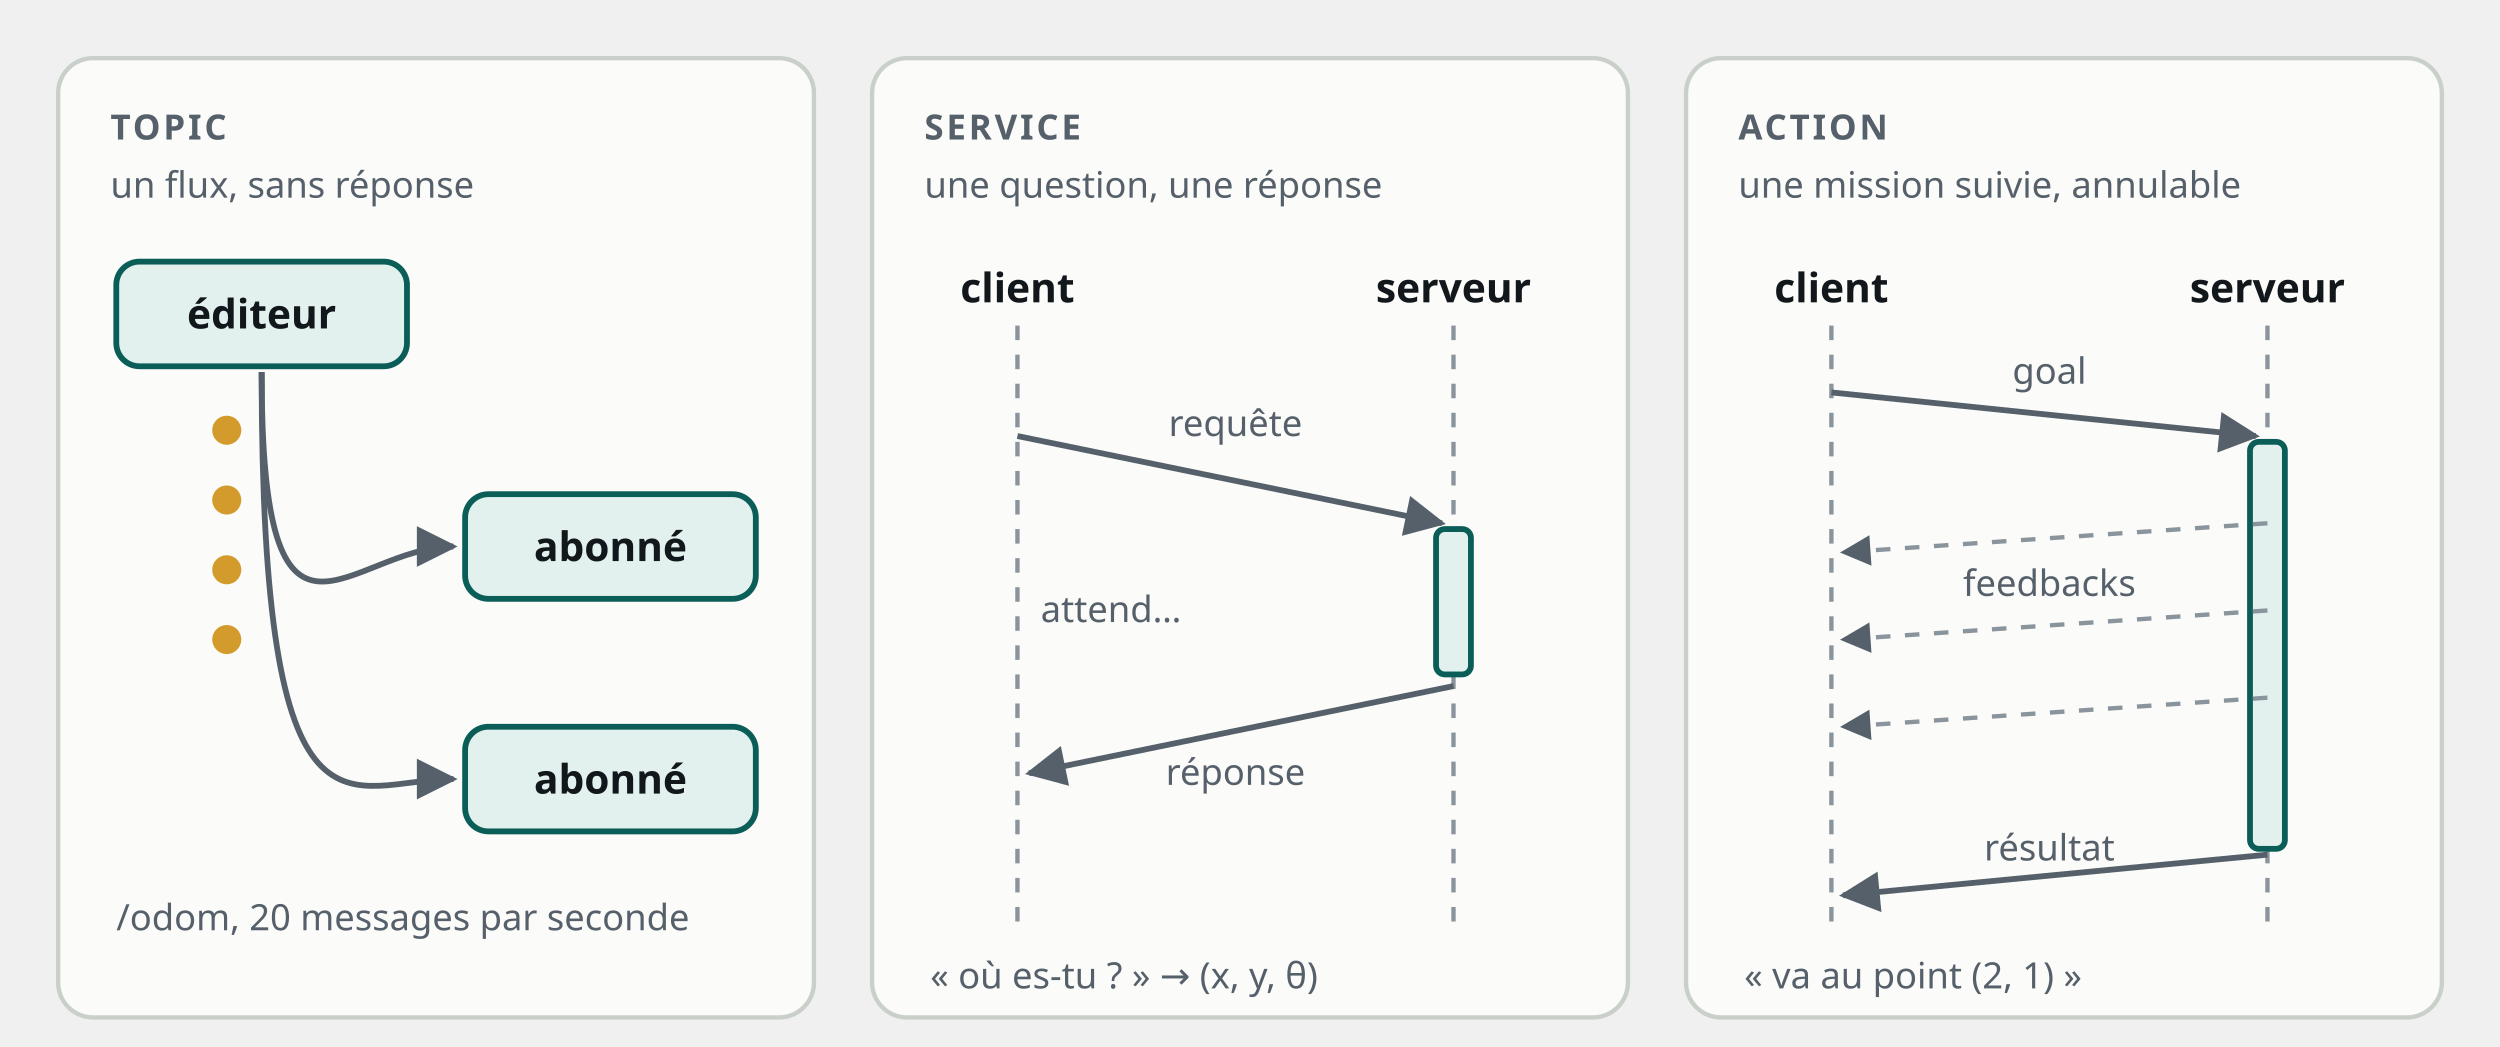
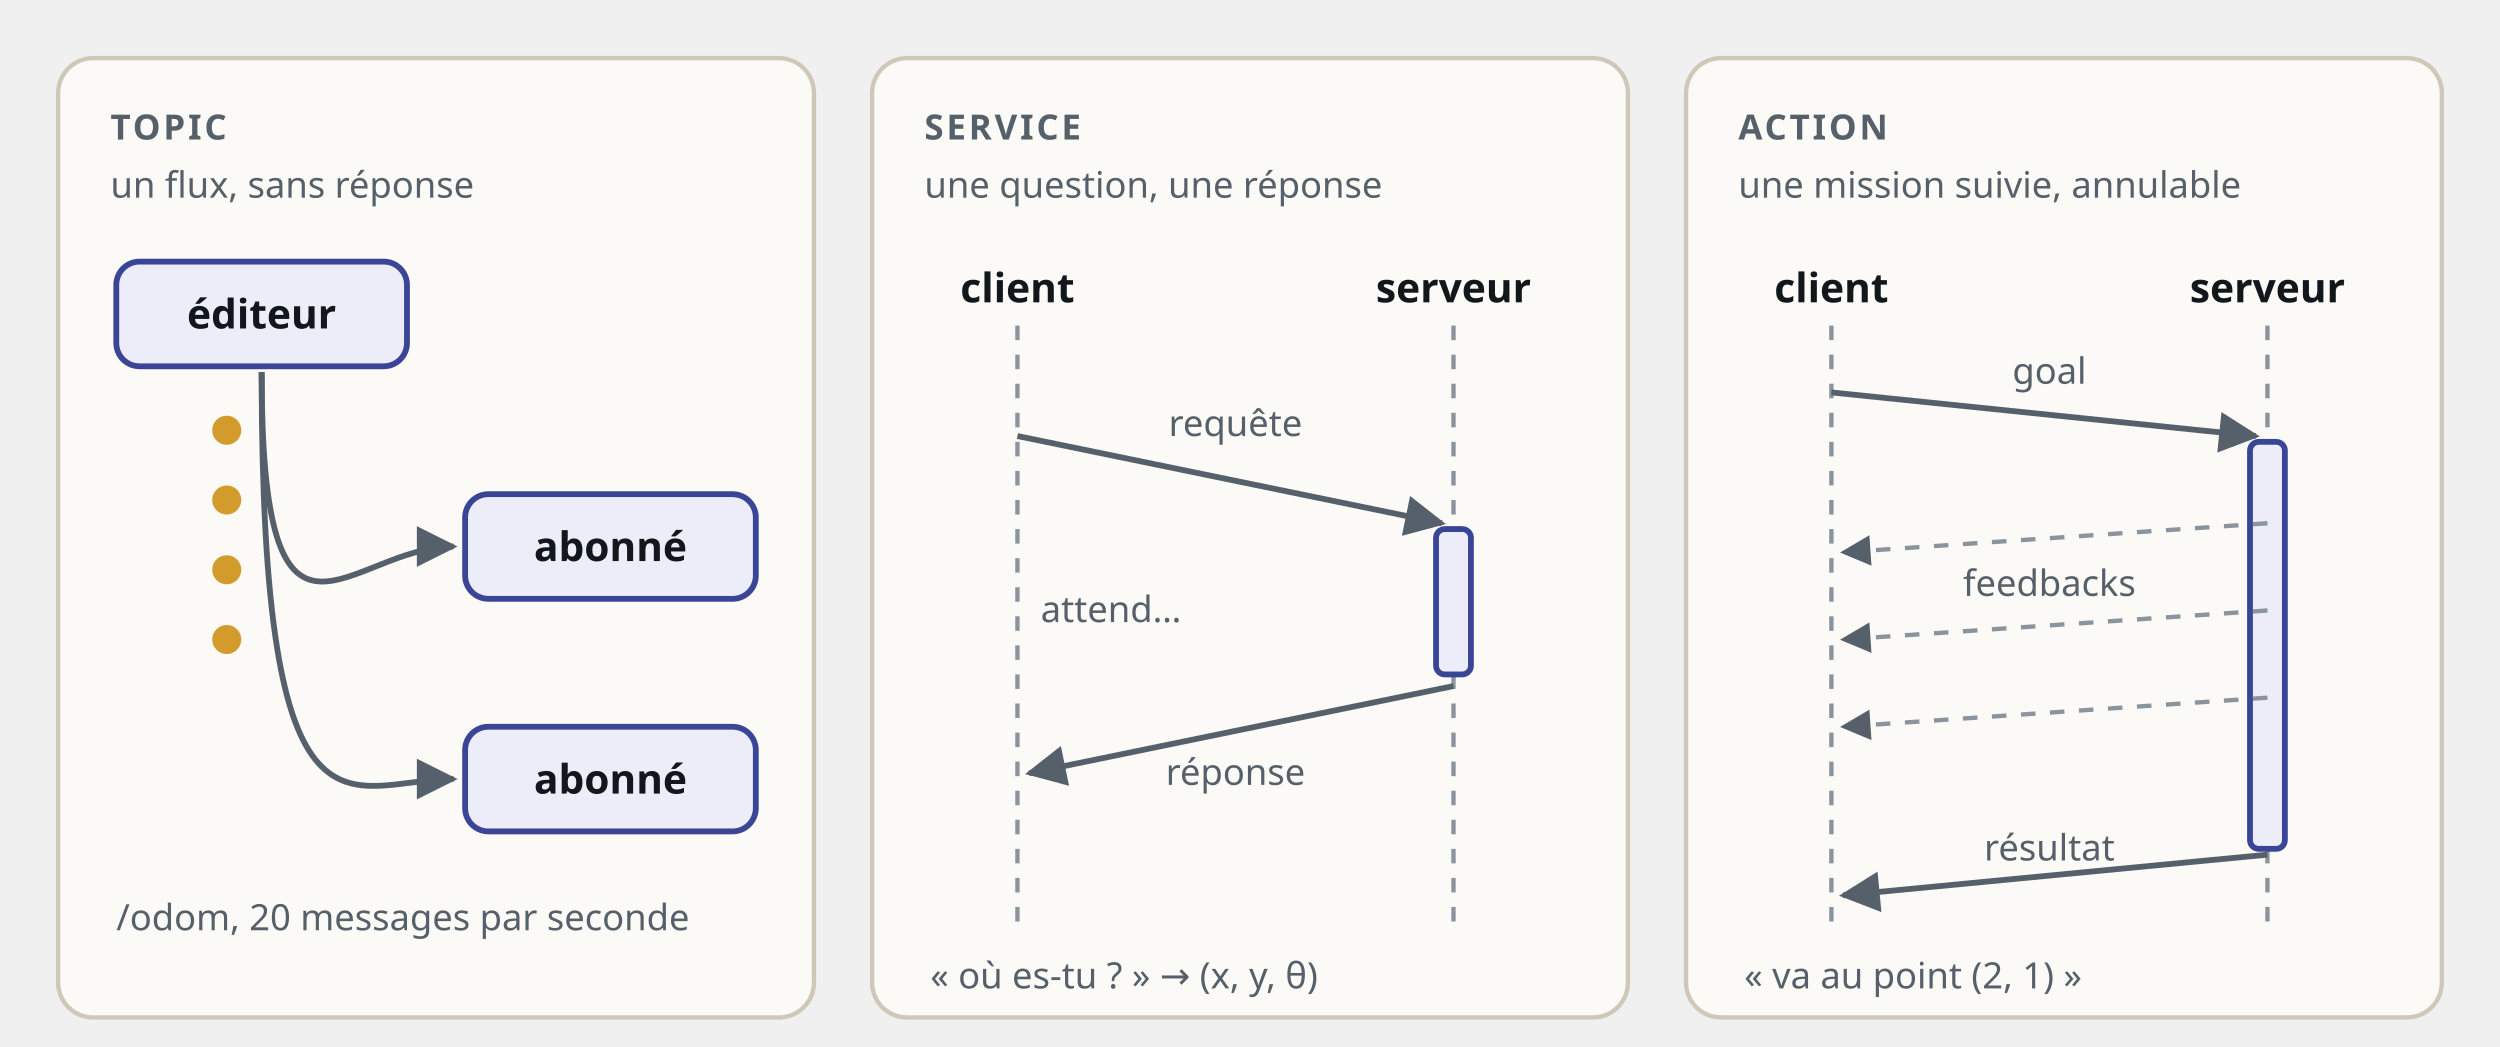
<svg xmlns="http://www.w3.org/2000/svg" viewBox="0 0 860 360" role="img" aria-labelledby="t d">
  <style>
- .fond { fill: #fbfbf9; stroke: #c9cfc9; stroke-width: 1.5; }
- .grille { stroke: #e7eae6; stroke-width: 1; }
- .boite { fill: #ffffff; stroke: #c9cfc9; stroke-width: 1.5; }
- .calcul { fill: #e3f1ee; stroke: #0b5e57; stroke-width: 2; }
+ .fond { fill: #fbfaf6; stroke: #cfc8b8; stroke-width: 1.5; }
+ .grille { stroke: #ece8de; stroke-width: 1; }
+ .boite { fill: #ffffff; stroke: #cfc8b8; stroke-width: 1.5; }
+ .calcul { fill: #ecedf9; stroke: #3b4596; stroke-width: 2; }
.capteur { fill: #fff8e8; stroke: #d39a2c; stroke-width: 2; }
.actionneur { fill: #eef1f5; stroke: #56606a; stroke-width: 2; }
- .robot { fill: #e3f1ee; stroke: #0b5e57; stroke-width: 2; }
+ .robot { fill: #ecedf9; stroke: #3b4596; stroke-width: 2; }
.roue { fill: #12171c; }
.roulette { fill: #ffffff; stroke: #12171c; stroke-width: 1.5; }
- .nez { fill: #0b5e57; }
+ .nez { fill: #3b4596; }
.ax-x { stroke: #d64545; stroke-width: 3; fill: none; } .ax-y { stroke: #2f9e44; stroke-width: 3; fill: none; }
.px { fill: #d64545; } .py { fill: #2f9e44; }
.trait { stroke: #56606a; stroke-width: 2; fill: none; }
.tirets { stroke: #8a949c; stroke-width: 1.5; stroke-dasharray: 5 5; fill: none; }
.trajet { stroke: #d39a2c; stroke-width: 3; fill: none; stroke-linecap: round; }
.trajet-pointe { fill: #d39a2c; }
- .vitesse { stroke: #0b5e57; stroke-width: 3; fill: none; }
- .vitesse-pointe { fill: #0b5e57; }
+ .vitesse { stroke: #3b4596; stroke-width: 3; fill: none; }
+ .vitesse-pointe { fill: #3b4596; }
.pointe { fill: #56606a; }
.cir { fill: #d39a2c; }
.t { fill: #12171c; font: 400 14px "IBM Plex Sans", system-ui, sans-serif; }
.t-gras { fill: #12171c; font: 600 14px "IBM Plex Sans", system-ui, sans-serif; }
.t-titre { fill: #12171c; font: 600 16px "IBM Plex Sans", system-ui, sans-serif; }
.t-petit { fill: #56606a; font: 400 12.5px "IBM Plex Sans", system-ui, sans-serif; }
.t-sur { fill: #56606a; font: 600 12px "IBM Plex Sans", system-ui, sans-serif; letter-spacing: 0.08em; }
.t-math { fill: #12171c; font: italic 500 15px "IBM Plex Serif", Georgia, serif; }
.t-code { fill: #12171c; font: 500 13px "JetBrains Mono", "DejaVu Sans Mono", monospace; }
- .t-accent { fill: #0b5e57; font: 600 13px "IBM Plex Sans", system-ui, sans-serif; }
+ .t-accent { fill: #3b4596; font: 600 13px "IBM Plex Sans", system-ui, sans-serif; }
.t-ambre { fill: #8a5d10; font: 600 13px "IBM Plex Sans", system-ui, sans-serif; }
.t-x { fill: #d64545; font: 600 13px "JetBrains Mono", monospace; } .t-y { fill: #2f9e44; font: 600 13px "JetBrains Mono", monospace; }
- .badge { fill: #0b5e57; } .t-badge { fill: #ffffff; font: 600 12px "IBM Plex Sans", system-ui, sans-serif; }
- .sep { stroke: #e2e5e1; stroke-width: 1.5; }
+ .badge { fill: #3b4596; } .t-badge { fill: #ffffff; font: 600 12px "IBM Plex Sans", system-ui, sans-serif; }
+ .sep { stroke: #e7e2d6; stroke-width: 1.5; }
@media (prefers-color-scheme: dark) {
-   .fond { fill: #0f161d; stroke: #34424f; } .grille { stroke: #1b2630; }
-   .boite { fill: #121a22; stroke: #34424f; }
-   .calcul, .robot { fill: #12302d; stroke: #4fb3a7; }
+   .fond { fill: #101114; stroke: #3a3b42; } .grille { stroke: #1f2026; }
+   .boite { fill: #16171b; stroke: #3a3b42; }
+   .calcul, .robot { fill: #1d2140; stroke: #9aa4f0; }
  .capteur { fill: #2a2212; stroke: #f2b544; }
-   .actionneur { fill: #1a222b; stroke: #8a99a8; }
-   .roue { fill: #c9d3dc; } .roulette { fill: #121a22; stroke: #c9d3dc; } .nez { fill: #4fb3a7; }
+   .actionneur { fill: #1c1d22; stroke: #9a9aa3; }
+   .roue { fill: #c9c9cf; } .roulette { fill: #16171b; stroke: #c9c9cf; } .nez { fill: #9aa4f0; }
  .ax-x { stroke: #ff6b6b; } .ax-y { stroke: #51cf66; } .px, .t-x { fill: #ff6b6b; } .py, .t-y { fill: #51cf66; }
-   .trait { stroke: #8a99a8; } .tirets { stroke: #5d6b78; } .pointe { fill: #8a99a8; }
+   .trait { stroke: #9a9aa3; } .tirets { stroke: #62636b; } .pointe { fill: #9a9aa3; }
  .trajet { stroke: #f2b544; } .trajet-pointe, .cir { fill: #f2b544; }
-   .vitesse { stroke: #4fb3a7; } .vitesse-pointe { fill: #4fb3a7; }
-   .t, .t-gras, .t-titre, .t-math, .t-code { fill: #e3e8ee; }
-   .t-petit, .t-sur { fill: #8a99a8; } .t-accent { fill: #4fb3a7; } .t-ambre { fill: #f2b544; }
-   .badge { fill: #4fb3a7; } .t-badge { fill: #0b1015; } .sep { stroke: #22303c; }
+   .vitesse { stroke: #9aa4f0; } .vitesse-pointe { fill: #9aa4f0; }
+   .t, .t-gras, .t-titre, .t-math, .t-code { fill: #f4f1ea; }
+   .t-petit, .t-sur { fill: #9a9aa3; } .t-accent { fill: #9aa4f0; } .t-ambre { fill: #f2b544; }
+   .badge { fill: #9aa4f0; } .t-badge { fill: #0b0b0d; } .sep { stroke: #26272d; }
}
</style>
  <defs>
    <marker id="m-trait" viewBox="0 0 10 10" refX="9" refY="5" markerWidth="7" markerHeight="7" orient="auto-start-reverse">
      <path class="pointe" d="M0 0 L10 5 L0 10 z" />
    </marker>
    <marker id="m-trajet" viewBox="0 0 10 10" refX="8" refY="5" markerWidth="6" markerHeight="6" orient="auto">
      <path class="trajet-pointe" d="M0 0 L10 5 L0 10 z" />
    </marker>
    <marker id="m-vitesse" viewBox="0 0 10 10" refX="8" refY="5" markerWidth="6" markerHeight="6" orient="auto">
      <path class="vitesse-pointe" d="M0 0 L10 5 L0 10 z" />
    </marker>
    <marker id="m-x" viewBox="0 0 10 10" refX="8" refY="5" markerWidth="5" markerHeight="5" orient="auto">
      <path class="px" d="M0 0 L10 5 L0 10 z" />
    </marker>
    <marker id="m-y" viewBox="0 0 10 10" refX="8" refY="5" markerWidth="5" markerHeight="5" orient="auto">
      <path class="py" d="M0 0 L10 5 L0 10 z" />
    </marker>
  </defs>
  <rect class="fond" x="20.0" y="20.0" width="260.0" height="330.0" rx="12" />
  <text class="t-sur" x="38.0" y="48.0" text-anchor="start">TOPIC</text>
  <text class="t-petit" x="38.0" y="68.0" text-anchor="start">un flux, sans réponse</text>
  <rect class="fond" x="300.0" y="20.0" width="260.0" height="330.0" rx="12" />
  <text class="t-sur" x="318.0" y="48.0" text-anchor="start">SERVICE</text>
  <text class="t-petit" x="318.0" y="68.0" text-anchor="start">une question, une réponse</text>
  <rect class="fond" x="580.0" y="20.0" width="260.0" height="330.0" rx="12" />
  <text class="t-sur" x="598.0" y="48.0" text-anchor="start">ACTION</text>
  <text class="t-petit" x="598.0" y="68.0" text-anchor="start">une mission suivie, annulable</text>
  <rect class="calcul" x="40.0" y="90.0" width="100.0" height="36.0" rx="8" />
  <text class="t-gras" x="90.0" y="113.0" text-anchor="middle">éditeur</text>
  <rect class="calcul" x="160.0" y="170.0" width="100.0" height="36.0" rx="8" />
  <text class="t-gras" x="210.0" y="193.0" text-anchor="middle">abonné</text>
  <rect class="calcul" x="160.0" y="250.0" width="100.0" height="36.0" rx="8" />
  <text class="t-gras" x="210.0" y="273.0" text-anchor="middle">abonné</text>
  <circle class="cir" cx="78" cy="148" r="5" />
  <circle class="cir" cx="78" cy="172" r="5" />
  <circle class="cir" cx="78" cy="196" r="5" />
  <circle class="cir" cx="78" cy="220" r="5" />
  <path class="trait" d="M90 128 C 90 240, 120 188, 156 188" marker-end="url(#m-trait)" />
  <path class="trait" d="M90 128 C 90 300, 120 268, 156 268" marker-end="url(#m-trait)" />
  <text class="t-petit" x="40.0" y="320.0" text-anchor="start">/odom, 20 messages par seconde</text>
  <text class="t-gras" x="350.0" y="104.0" text-anchor="middle">client</text>
  <text class="t-gras" x="500.0" y="104.0" text-anchor="middle">serveur</text>
  <line class="tirets" x1="350.0" y1="112.0" x2="350.0" y2="320.0" />
  <line class="tirets" x1="500.0" y1="112.0" x2="500.0" y2="320.0" />
  <line class="trait" x1="350.0" y1="150.0" x2="496.0" y2="180.0" marker-end="url(#m-trait)" />
  <text class="t-petit" x="425.0" y="150.0" text-anchor="middle">requête</text>
  <rect class="calcul" x="494.0" y="182.0" width="12.0" height="50.0" rx="3" />
  <line class="trait" x1="500.0" y1="236.0" x2="354.0" y2="266.0" marker-end="url(#m-trait)" />
  <text class="t-petit" x="425.0" y="270.0" text-anchor="middle">réponse</text>
  <text class="t-petit" x="358.0" y="214.0" text-anchor="start">attend…</text>
  <text class="t-petit" x="320.0" y="340.0" text-anchor="start">« où es-tu ? » → (x, y, θ)</text>
  <text class="t-gras" x="630.0" y="104.0" text-anchor="middle">client</text>
  <text class="t-gras" x="780.0" y="104.0" text-anchor="middle">serveur</text>
  <line class="tirets" x1="630.0" y1="112.0" x2="630.0" y2="320.0" />
  <line class="tirets" x1="780.0" y1="112.0" x2="780.0" y2="320.0" />
  <line class="trait" x1="630.0" y1="135.0" x2="776.0" y2="150.0" marker-end="url(#m-trait)" />
  <text class="t-petit" x="705.0" y="132.0" text-anchor="middle">goal</text>
  <rect class="calcul" x="774.0" y="152.0" width="12.0" height="140.0" rx="3" />
  <line class="tirets" x1="780.0" y1="180.0" x2="634.0" y2="190.0" marker-end="url(#m-trait)" />
  <line class="tirets" x1="780.0" y1="210.0" x2="634.0" y2="220.0" marker-end="url(#m-trait)" />
  <line class="tirets" x1="780.0" y1="240.0" x2="634.0" y2="250.0" marker-end="url(#m-trait)" />
  <text class="t-petit" x="705.0" y="205.0" text-anchor="middle">feedbacks</text>
  <line class="trait" x1="780.0" y1="294.0" x2="634.0" y2="308.0" marker-end="url(#m-trait)" />
  <text class="t-petit" x="705.0" y="296.0" text-anchor="middle">résultat</text>
  <text class="t-petit" x="600.0" y="340.0" text-anchor="start">« va au point (2, 1) »</text>
</svg>
